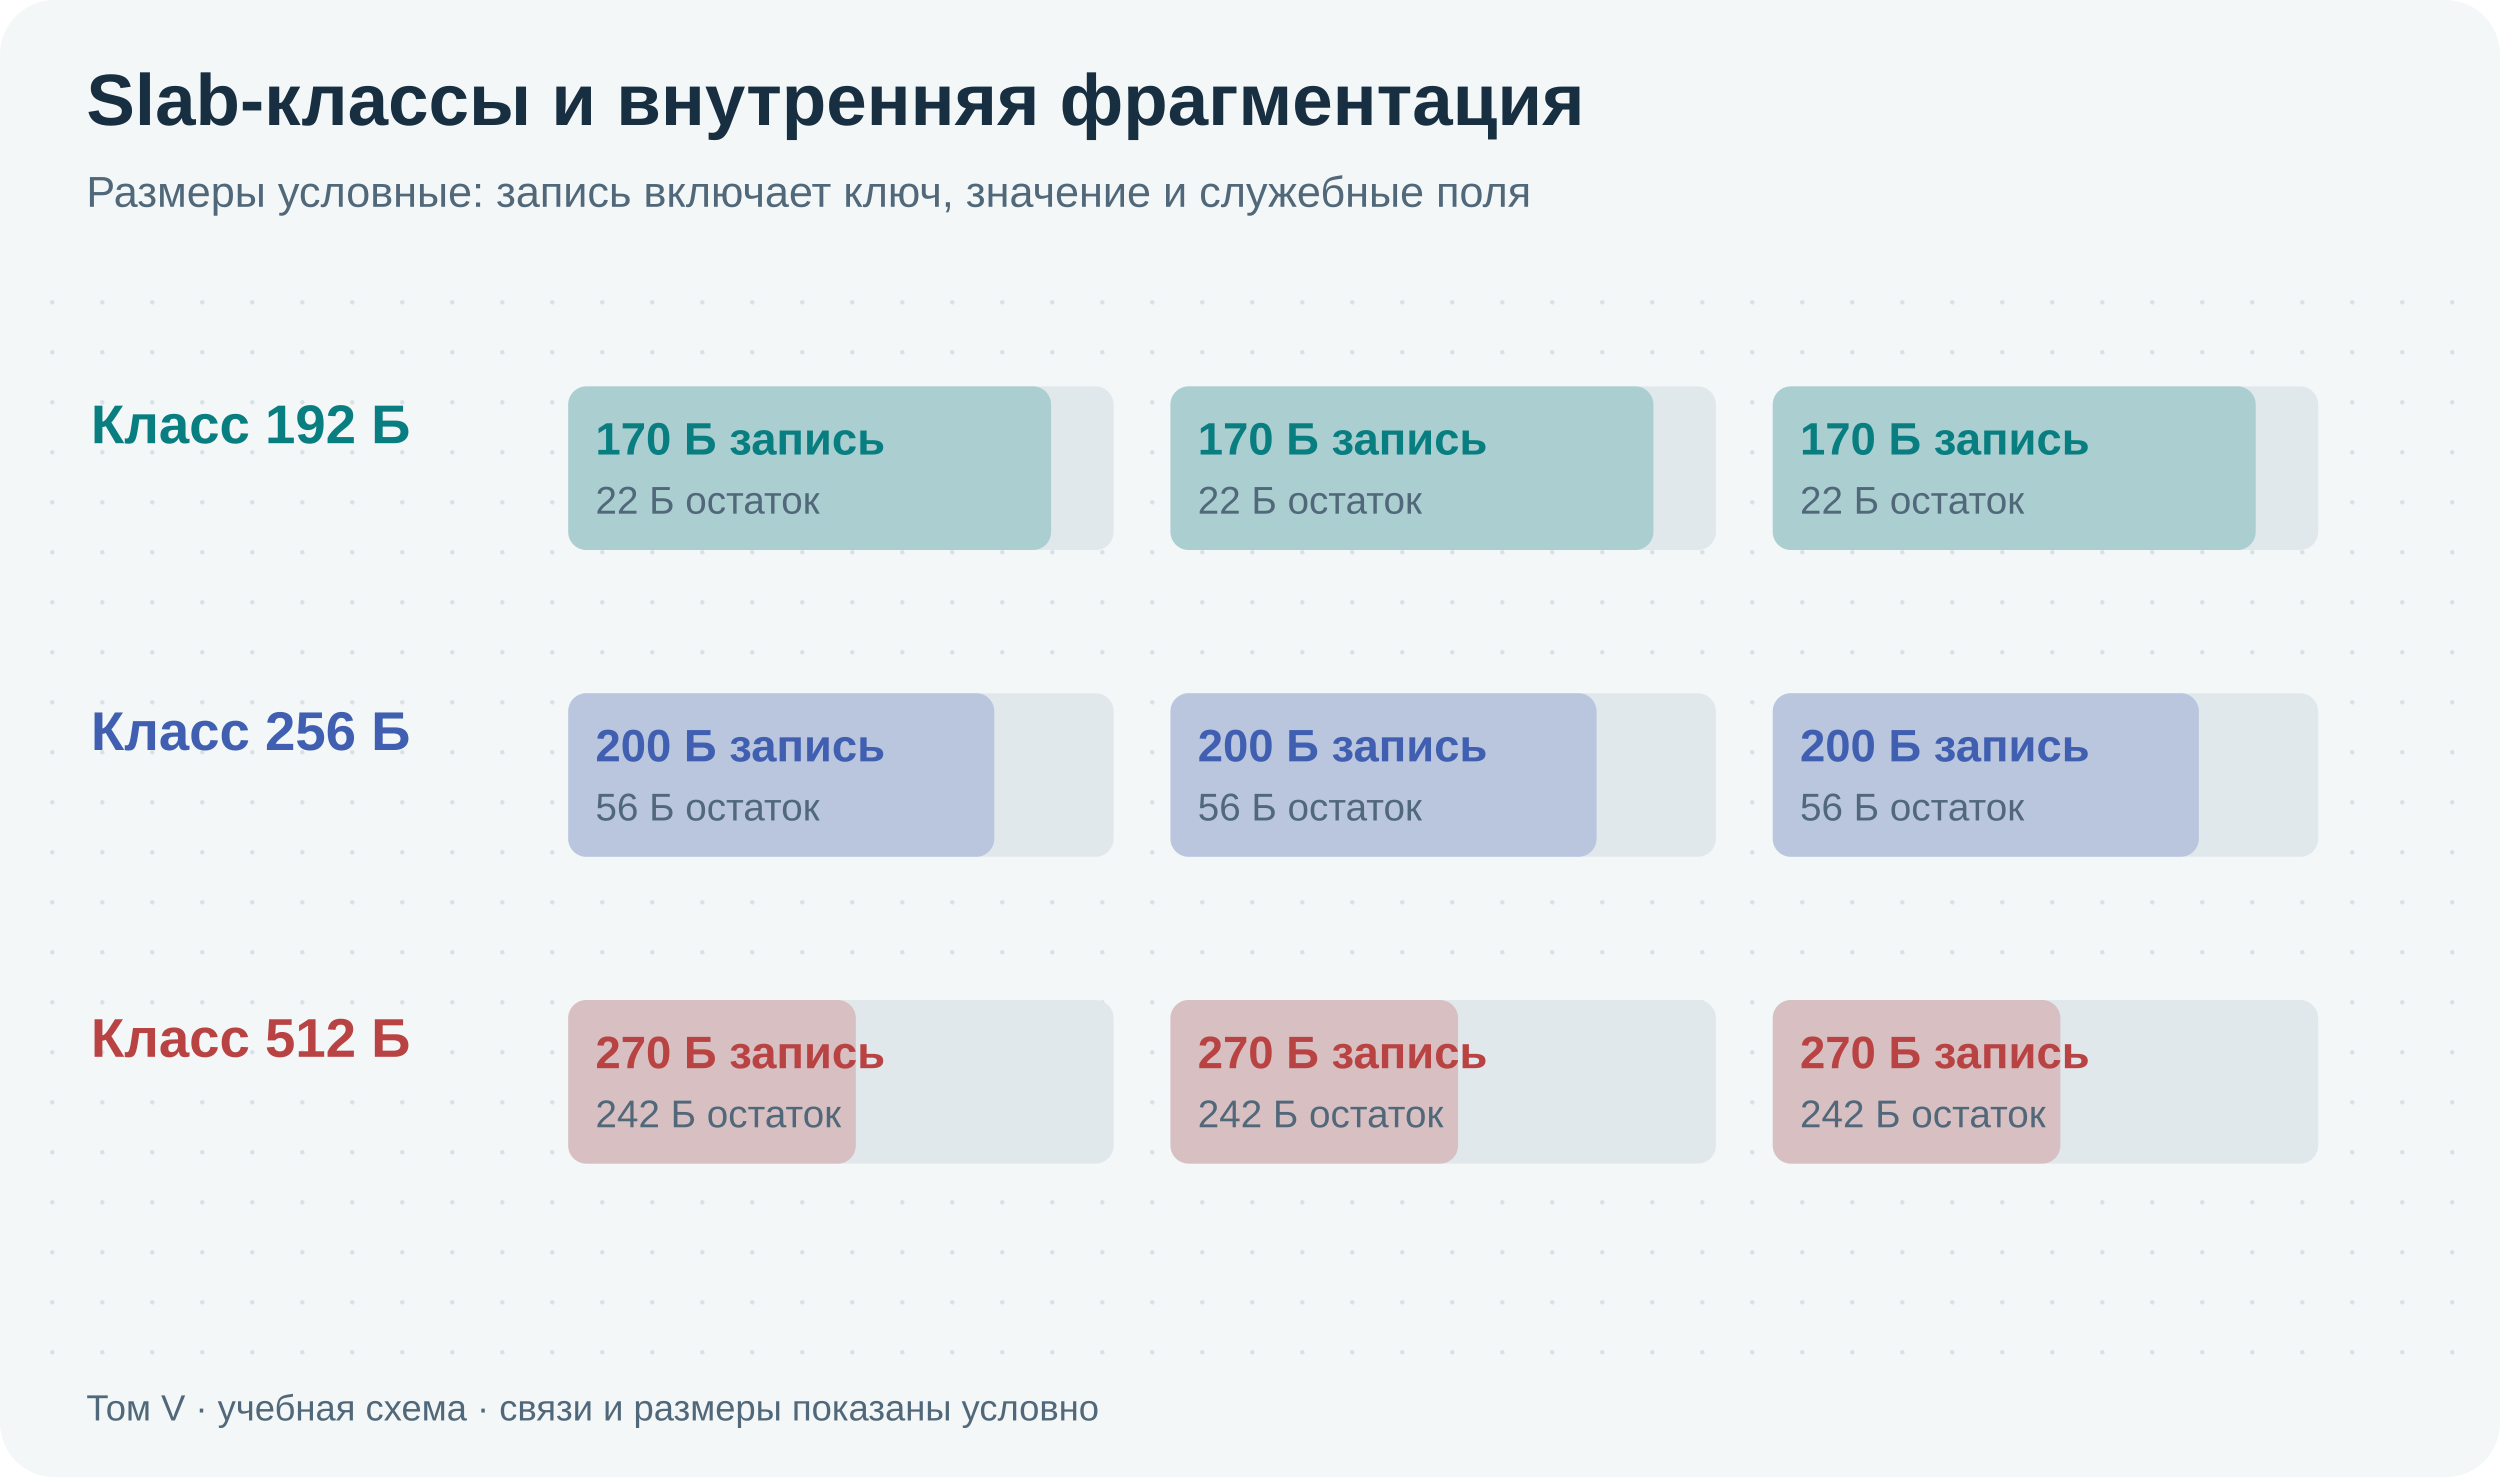
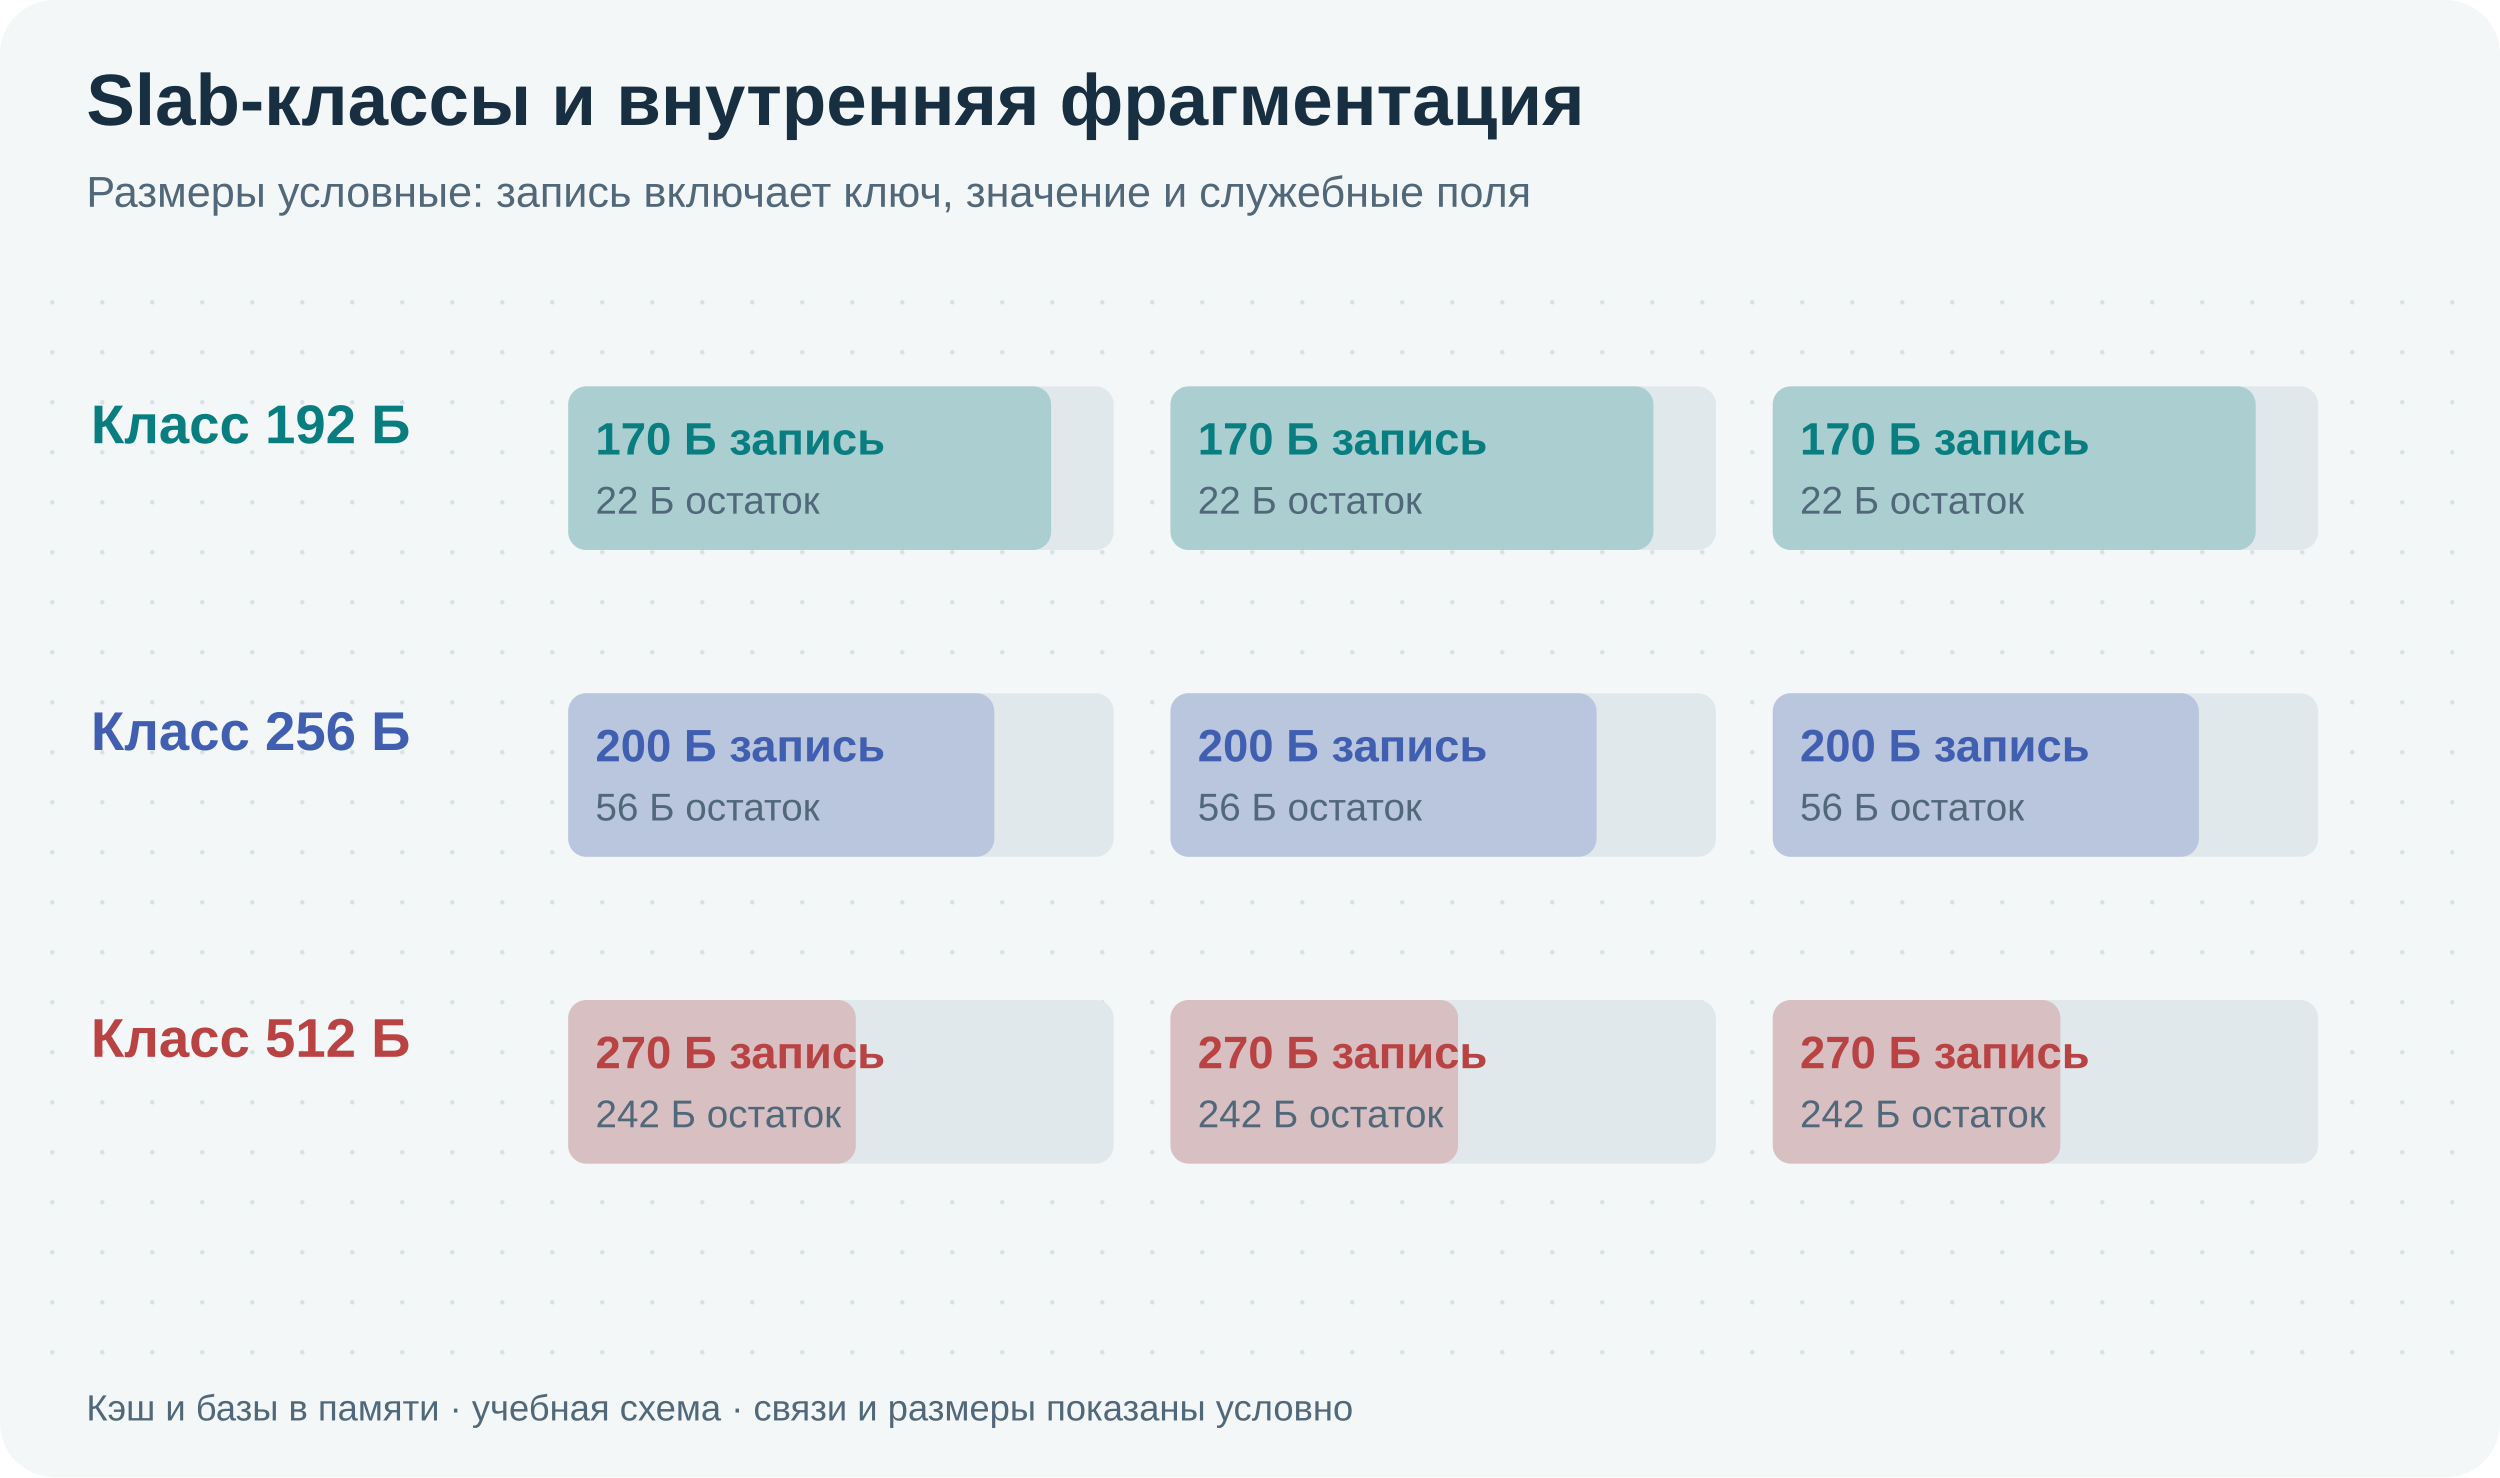
<svg xmlns="http://www.w3.org/2000/svg" viewBox="0 0 1100 650" role="img" aria-labelledby="title desc">
  <defs>
    <marker id="arrow" markerWidth="9" markerHeight="9" refX="8" refY="4.5" orient="auto-start-reverse">
      <path d="M0,0 L9,4.5 L0,9" fill="context-stroke" />
    </marker>
    <pattern id="grid" width="22" height="22" patternUnits="userSpaceOnUse">
      <circle cx="1" cy="1" r="1" fill="#d8e1e7" />
    </pattern>
  </defs>
  <rect width="1100" height="650" rx="24" fill="#f3f7f8" />
  <rect x="20" y="125" width="1060" height="485" fill="url(#grid)" />
  <g font-family="Segoe UI,Arial,sans-serif">
    <text x="38" y="55" fill="#172f40" font-size="32" font-weight="700">Slab-классы и внутренняя фрагментация</text>
    <text x="38" y="91" fill="#506879" font-size="19" font-weight="400">Размеры условные: запись включает ключ, значение и служебные поля</text>
    <text x="40" y="195" fill="#087e80" font-size="24" font-weight="700">Класс 192 Б</text>
    <rect x="250" y="170" width="240" height="72" rx="8" fill="#e1e8ec" />
    <rect x="250" y="170" width="212.5" height="72" rx="8" fill="#087e80" opacity=".25" />
    <text x="262" y="200" fill="#087e80" font-size="20" font-weight="600">170 Б запись</text>
    <text x="262" y="226" fill="#506879" font-size="17" font-weight="400">22 Б остаток</text>
    <rect x="515" y="170" width="240" height="72" rx="8" fill="#e1e8ec" />
    <rect x="515" y="170" width="212.5" height="72" rx="8" fill="#087e80" opacity=".25" />
    <text x="527" y="200" fill="#087e80" font-size="20" font-weight="600">170 Б запись</text>
    <text x="527" y="226" fill="#506879" font-size="17" font-weight="400">22 Б остаток</text>
    <rect x="780" y="170" width="240" height="72" rx="8" fill="#e1e8ec" />
    <rect x="780" y="170" width="212.5" height="72" rx="8" fill="#087e80" opacity=".25" />
    <text x="792" y="200" fill="#087e80" font-size="20" font-weight="600">170 Б запись</text>
    <text x="792" y="226" fill="#506879" font-size="17" font-weight="400">22 Б остаток</text>
    <text x="40" y="330" fill="#405fb1" font-size="24" font-weight="700">Класс 256 Б</text>
    <rect x="250" y="305" width="240" height="72" rx="8" fill="#e1e8ec" />
    <rect x="250" y="305" width="187.5" height="72" rx="8" fill="#405fb1" opacity=".25" />
    <text x="262" y="335" fill="#405fb1" font-size="20" font-weight="600">200 Б запись</text>
    <text x="262" y="361" fill="#506879" font-size="17" font-weight="400">56 Б остаток</text>
    <rect x="515" y="305" width="240" height="72" rx="8" fill="#e1e8ec" />
    <rect x="515" y="305" width="187.5" height="72" rx="8" fill="#405fb1" opacity=".25" />
    <text x="527" y="335" fill="#405fb1" font-size="20" font-weight="600">200 Б запись</text>
    <text x="527" y="361" fill="#506879" font-size="17" font-weight="400">56 Б остаток</text>
    <rect x="780" y="305" width="240" height="72" rx="8" fill="#e1e8ec" />
    <rect x="780" y="305" width="187.5" height="72" rx="8" fill="#405fb1" opacity=".25" />
    <text x="792" y="335" fill="#405fb1" font-size="20" font-weight="600">200 Б запись</text>
    <text x="792" y="361" fill="#506879" font-size="17" font-weight="400">56 Б остаток</text>
    <text x="40" y="465" fill="#b94343" font-size="24" font-weight="700">Класс 512 Б</text>
    <rect x="250" y="440" width="240" height="72" rx="8" fill="#e1e8ec" />
    <rect x="250" y="440" width="126.562" height="72" rx="8" fill="#b94343" opacity=".25" />
    <text x="262" y="470" fill="#b94343" font-size="20" font-weight="600">270 Б запись</text>
    <text x="262" y="496" fill="#506879" font-size="17" font-weight="400">242 Б остаток</text>
    <rect x="515" y="440" width="240" height="72" rx="8" fill="#e1e8ec" />
    <rect x="515" y="440" width="126.562" height="72" rx="8" fill="#b94343" opacity=".25" />
    <text x="527" y="470" fill="#b94343" font-size="20" font-weight="600">270 Б запись</text>
    <text x="527" y="496" fill="#506879" font-size="17" font-weight="400">242 Б остаток</text>
    <rect x="780" y="440" width="240" height="72" rx="8" fill="#e1e8ec" />
    <rect x="780" y="440" width="126.562" height="72" rx="8" fill="#b94343" opacity=".25" />
    <text x="792" y="470" fill="#b94343" font-size="20" font-weight="600">270 Б запись</text>
    <text x="792" y="496" fill="#506879" font-size="17" font-weight="400">242 Б остаток</text>
-     <text x="38" y="625" fill="#506879" font-size="16" font-weight="400">Том V · учебная схема · связи и размеры показаны условно</text>
+     <text x="38" y="625" fill="#506879" font-size="16" font-weight="400">Кэш и базы в памяти · учебная схема · связи и размеры показаны условно</text>
  </g>
</svg>
